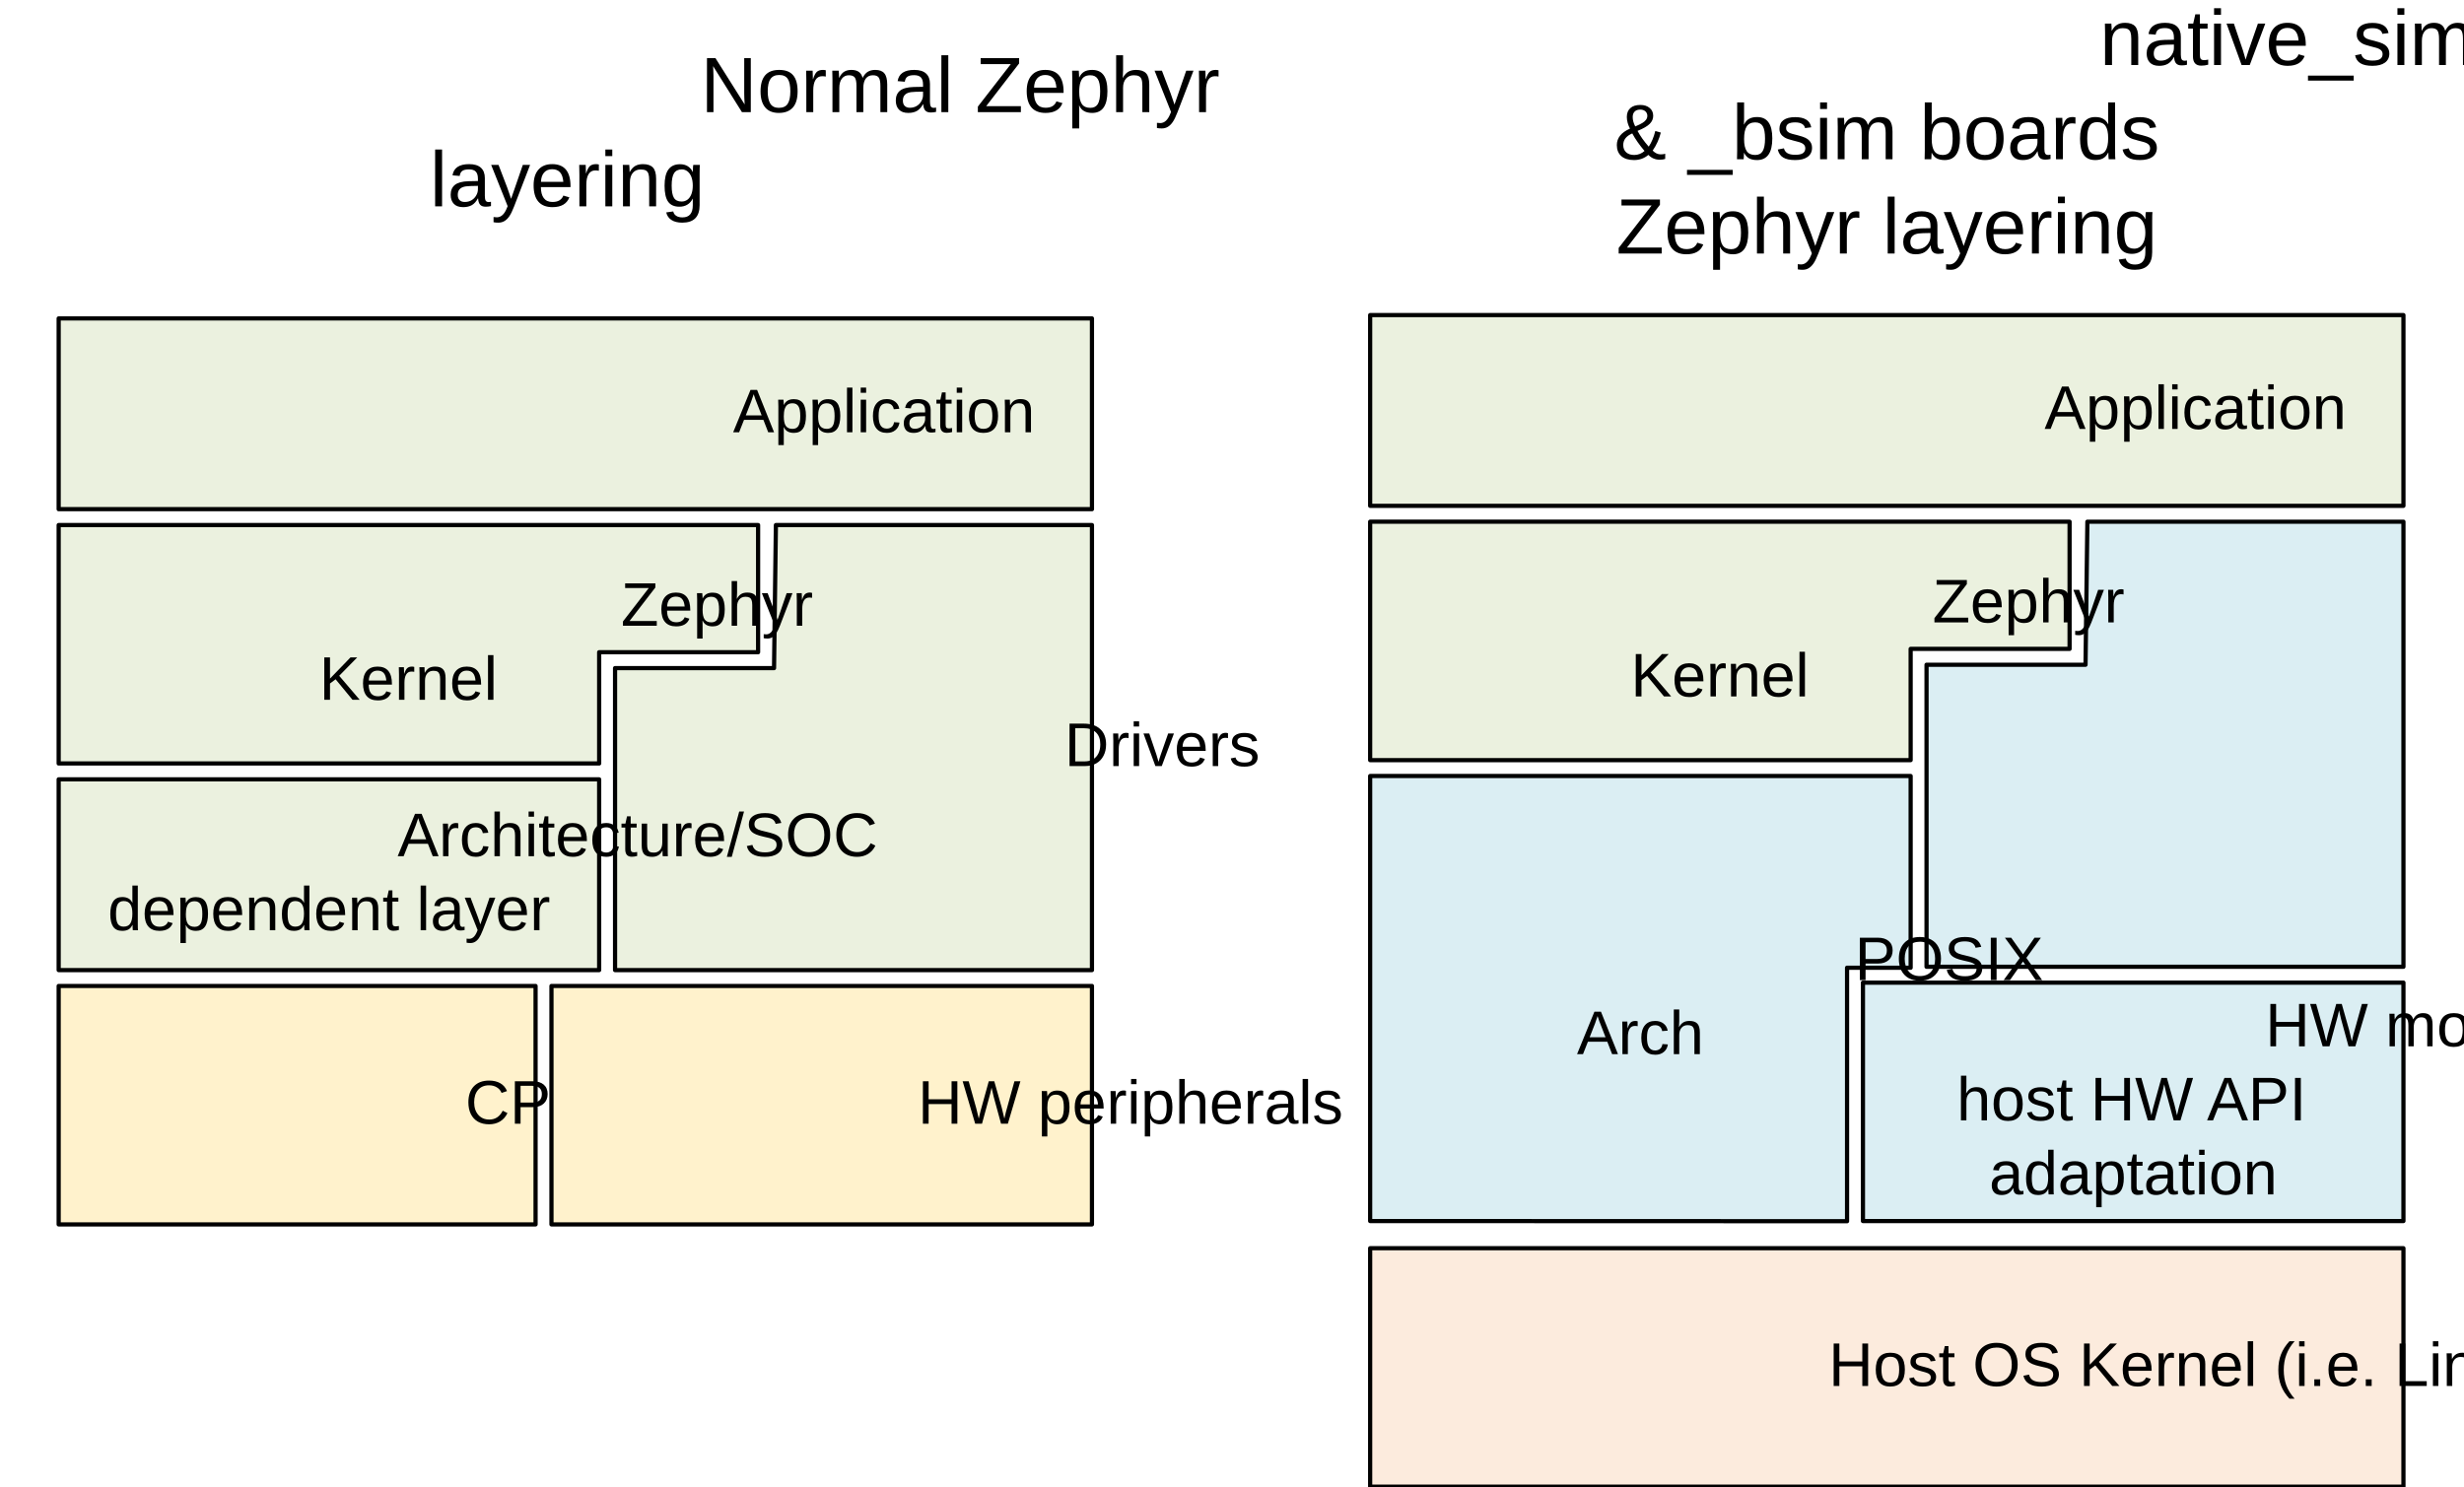
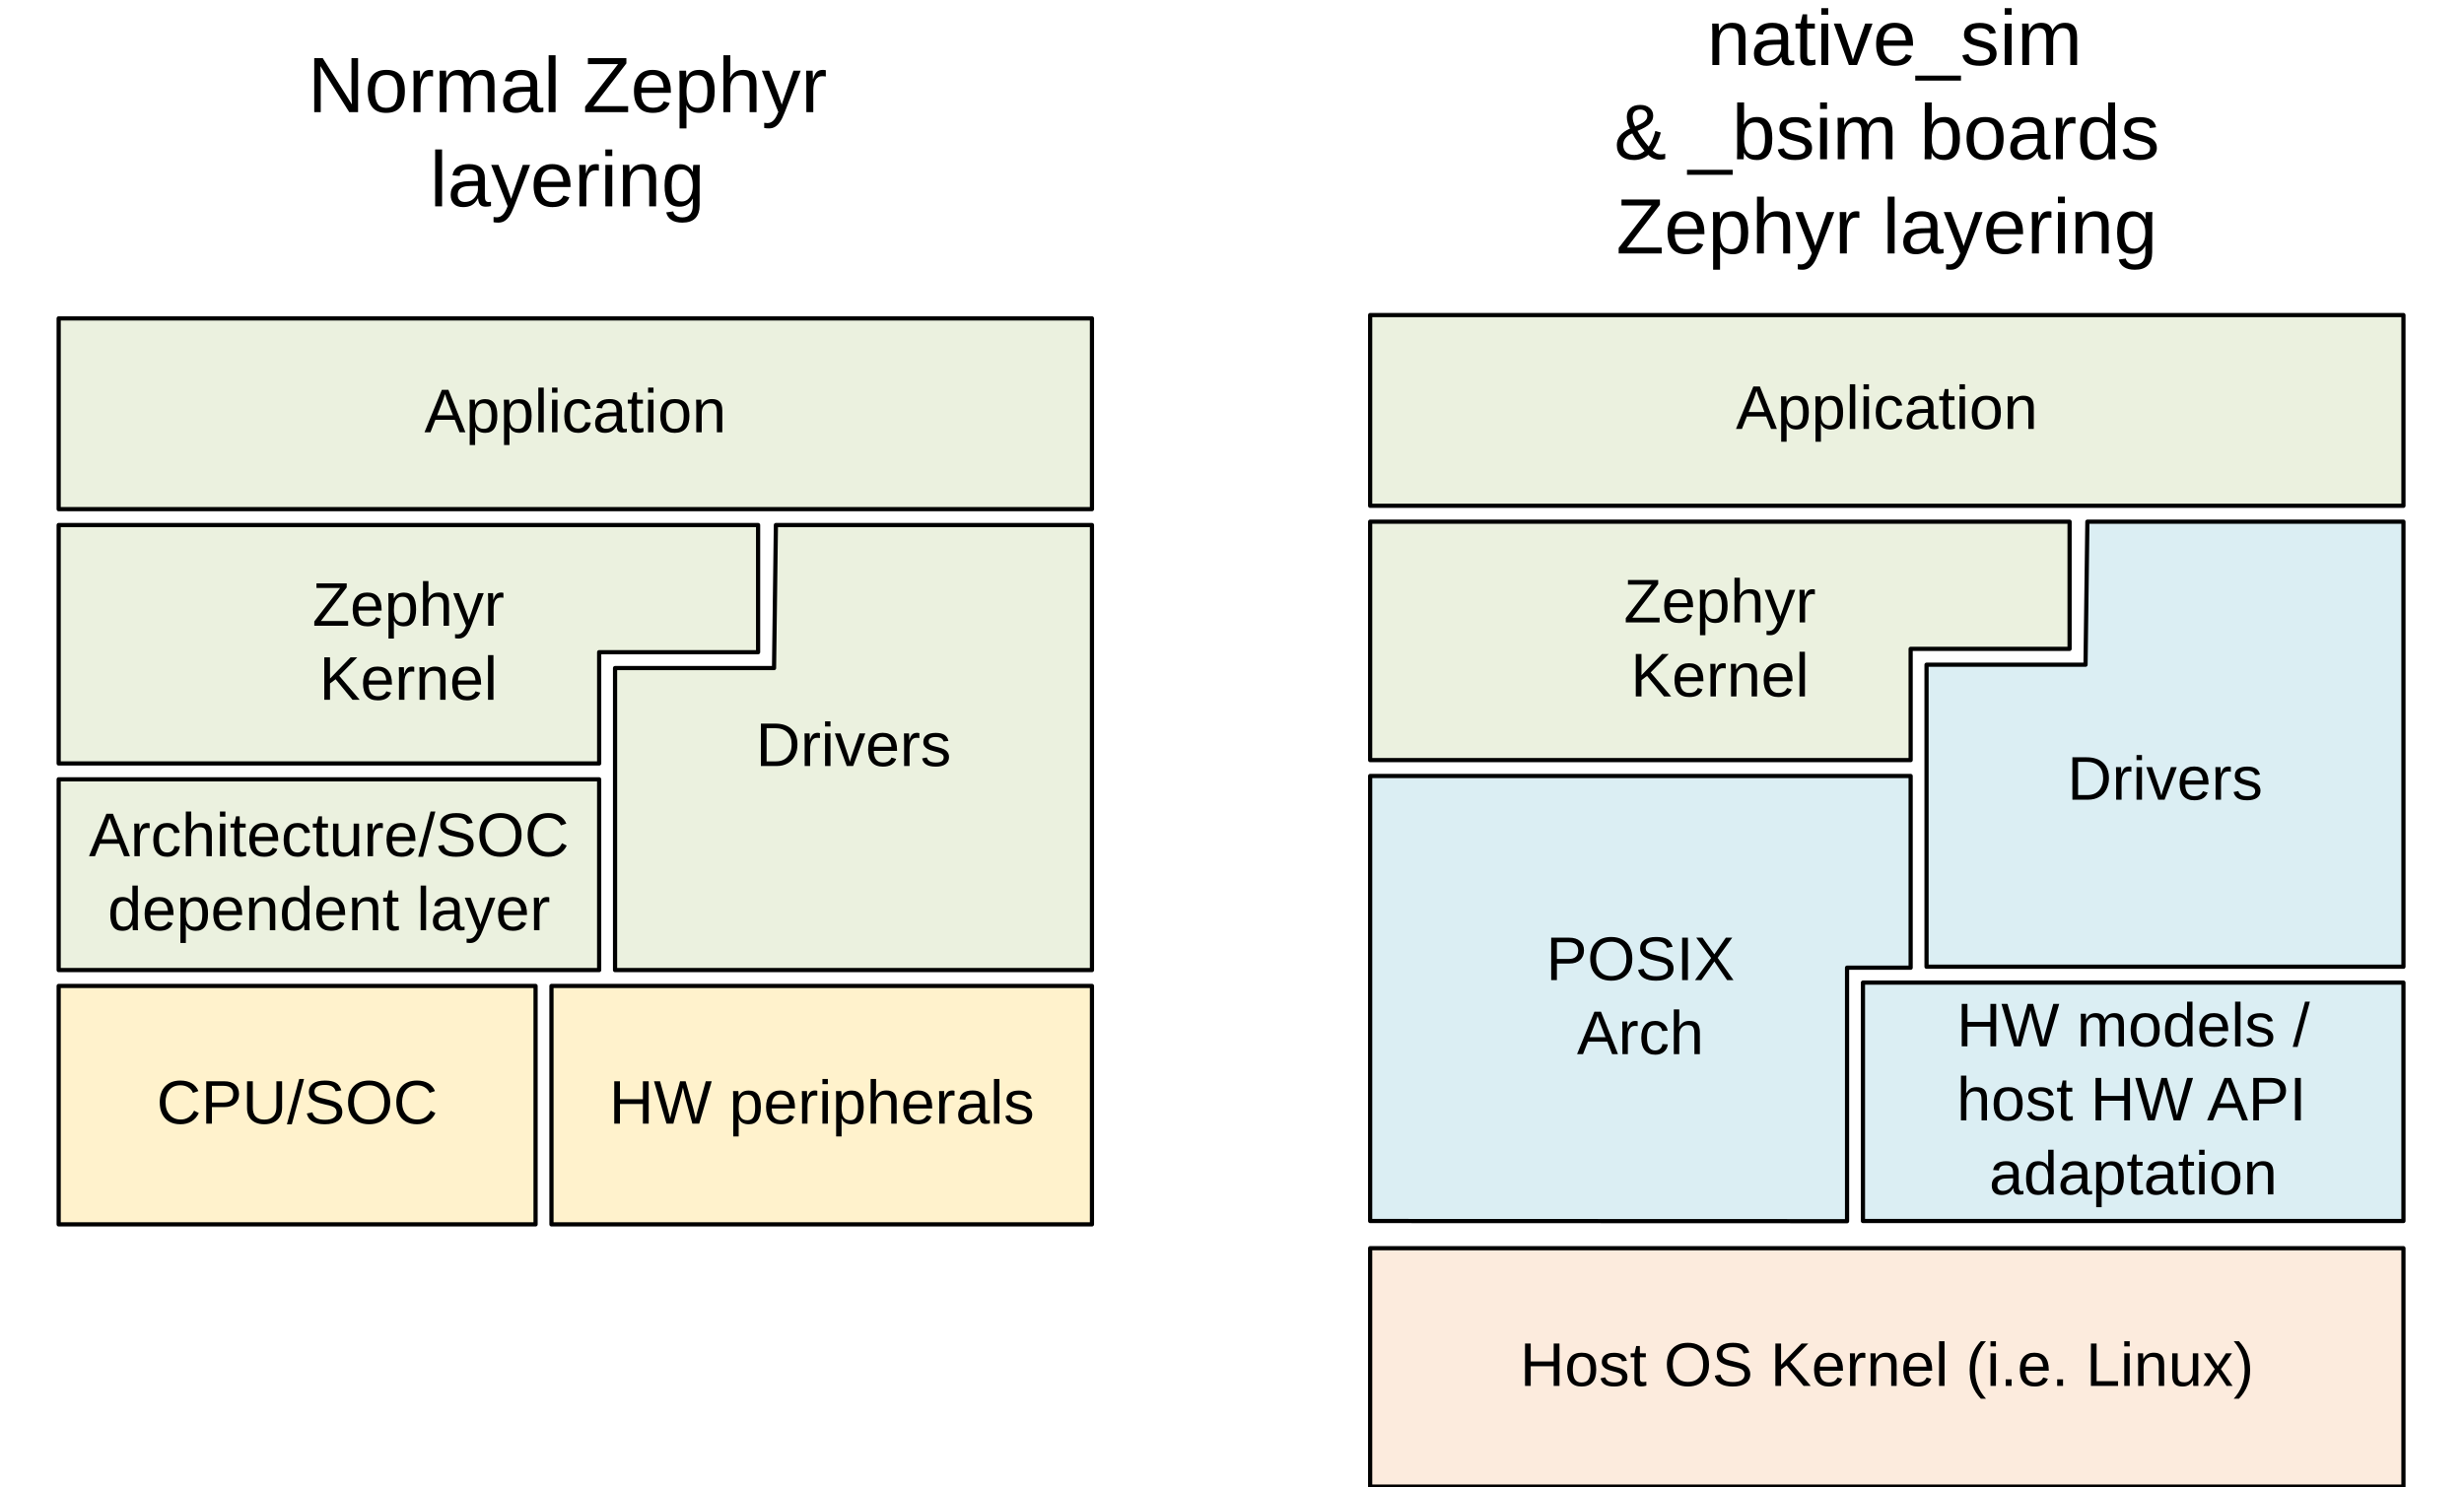
- <svg xmlns="http://www.w3.org/2000/svg" xmlns:ns1="http://schemas.microsoft.com/visio/2003/SVGExtensions/" width="6.102in" height="3.681in" viewBox="0 0 439.37 265.039" xml:space="preserve" color-interpolation-filters="sRGB" class="st9">
-   <ns1:documentProperties ns1:langID="1033" ns1:metric="true" ns1:viewMarkup="false">
-     <ns1:userDefs>
-       <ns1:ud ns1:nameU="msvSubprocessMaster" ns1:prompt="" ns1:val="VT4(Rectangle)" />
-       <ns1:ud ns1:nameU="msvNoAutoConnect" ns1:val="VT0(1):26" />
-     </ns1:userDefs>
-   </ns1:documentProperties>
-   <style type="text/css">
- 	
- 		.st1 {fill:#fff2cc;stroke:#000000;stroke-linecap:round;stroke-linejoin:round;stroke-width:0.75}
- 		.st2 {fill:#000000;font-family:Arial;font-size:0.917em}
- 		.st3 {fill:#ebf1df;stroke:#000000;stroke-linecap:round;stroke-linejoin:round;stroke-width:0.75}
- 		.st4 {font-size:1em}
- 		.st5 {fill:#fcebdd;stroke:#000000;stroke-linecap:round;stroke-linejoin:round;stroke-width:0.75}
- 		.st6 {fill:#dbeef3;stroke:#000000;stroke-linecap:round;stroke-linejoin:round;stroke-width:0.75}
- 		.st7 {fill:none;stroke:none;stroke-linecap:round;stroke-linejoin:round;stroke-width:0.75}
- 		.st8 {fill:#000000;font-family:Arial;font-size:1.167em}
- 		.st9 {fill:none;fill-rule:evenodd;font-size:12px;overflow:visible;stroke-linecap:square;stroke-miterlimit:3}
- 	
- 	</style>
-   <g ns1:mID="14" ns1:index="6" ns1:groupContext="foregroundPage">
-     <ns1:pageProperties ns1:drawingScale="0.0393701" ns1:pageScale="0.0393701" ns1:drawingUnits="24" ns1:shadowOffsetX="8.50394" ns1:shadowOffsetY="-8.50394" />
-     <g id="shape1-1" ns1:mID="1" ns1:groupContext="shape" transform="translate(10.4612,-46.6765)">
-       <ns1:textBlock ns1:margins="rect(4,4,4,4)" ns1:tabSpace="42.5197" />
-       <ns1:textRect cx="42.52" cy="243.78" width="85.04" height="42.52" />
-       <rect x="0" y="222.52" width="85.039" height="42.52" class="st1" />
-       <text x="17.46" y="247.08" class="st2" ns1:langID="6153">
-         <ns1:paragraph ns1:horizAlign="1" />
-         <ns1:tabList />CPU/SOC</text>
+ <svg xmlns="http://www.w3.org/2000/svg" width="585.827" height="353.386" class="st9" color-interpolation-filters="sRGB" viewBox="0 0 439.37 265.039" xml:space="preserve">
+   <style type="text/css">.st1{fill:#fff2cc;stroke:#000;stroke-linecap:round;stroke-linejoin:round;stroke-width:.75}.st2{fill:#000;font-family:Arial;font-size:.917em}.st3{fill:#ebf1df;stroke:#000;stroke-linecap:round;stroke-linejoin:round;stroke-width:.75}.st4{font-size:1em}.st5{fill:#fcebdd;stroke-linecap:round;stroke-linejoin:round;stroke-width:.75}.st5,.st6{stroke:#000}.st6,.st7{stroke-linecap:round;stroke-linejoin:round;stroke-width:.75}.st6{fill:#dbeef3}.st7{fill:none;stroke:none}.st8{fill:#000;font-family:Arial;font-size:1.167em}.st9{fill:none;fill-rule:evenodd;font-size:12px;overflow:visible;stroke-linecap:square;stroke-miterlimit:3}</style>
+   <g>
+     <g id="shape1-1" transform="translate(10.4612,-46.6765)">
+       <rect width="85.039" height="42.52" x="0" y="222.52" class="st1" />
+       <text x="17.46" y="247.08" class="st2">CPU/SOC</text>
    </g>
-     <g id="shape2-4" ns1:mID="2" ns1:groupContext="shape" transform="translate(98.3352,-46.6765)">
-       <ns1:textBlock ns1:margins="rect(4,4,4,4)" ns1:tabSpace="42.5197" />
-       <ns1:textRect cx="48.189" cy="243.78" width="96.38" height="42.52" />
-       <rect x="0" y="222.52" width="96.378" height="42.52" class="st1" />
-       <text x="10.29" y="247.08" class="st2" ns1:langID="6153">
-         <ns1:paragraph ns1:horizAlign="1" />
-         <ns1:tabList />HW peripherals</text>
+     <g id="shape2-4" transform="translate(98.3352,-46.6765)">
+       <rect width="96.378" height="42.52" x="0" y="222.52" class="st1" />
+       <text x="10.29" y="247.08" class="st2">HW peripherals</text>
    </g>
-     <g id="shape3-7" ns1:mID="3" ns1:groupContext="shape" transform="translate(109.674,-92.0309)">
-       <ns1:textBlock ns1:margins="rect(4,4,4,4)" ns1:tabSpace="42.5197" />
-       <ns1:textRect cx="42.52" cy="225.354" width="85.04" height="79.37" />
+     <g id="shape3-7" transform="translate(109.674,-92.0309)">
      <path d="M0 265.04 L85.04 265.04 L85.04 185.67 L28.68 185.67 L28.35 211.18 L0 211.18 L0 265.04 Z" class="st3" />
-       <text x="25.1" y="228.65" class="st2" ns1:langID="6153">
-         <ns1:paragraph ns1:horizAlign="1" />
-         <ns1:tabList />Drivers</text>
+       <text x="25.1" y="228.65" class="st2">Drivers</text>
    </g>
-     <g id="shape4-10" ns1:mID="4" ns1:groupContext="shape" transform="translate(10.4612,-92.0309)">
-       <ns1:textBlock ns1:margins="rect(4,4,4,4)" ns1:tabSpace="42.5197" />
-       <ns1:textRect cx="48.189" cy="248.031" width="96.38" height="34.016" />
-       <rect x="0" y="231.024" width="96.378" height="34.016" class="st3" />
-       <text x="5.4" y="244.73" class="st2" ns1:langID="6153">
-         <ns1:paragraph ns1:horizAlign="1" />
-         <ns1:tabList />Architecture/SOC <tspan x="8.74" dy="1.2em" class="st4">dependent layer</tspan>
+     <g id="shape4-10" transform="translate(10.4612,-92.0309)">
+       <rect width="96.378" height="34.016" x="0" y="231.024" class="st3" />
+       <text x="5.4" y="244.73" class="st2">Architecture/SOC <tspan x="8.74" class="st4" dy="1.2em">dependent layer</tspan>
      </text>
    </g>
-     <g id="shape5-14" ns1:mID="5" ns1:groupContext="shape" transform="translate(10.4612,-128.881)">
-       <ns1:textBlock ns1:margins="rect(4,4,4,4)" ns1:tabSpace="42.5197" />
-       <ns1:textRect cx="62.362" cy="243.78" width="124.73" height="42.52" />
+     <g id="shape5-14" transform="translate(10.4612,-128.881)">
      <path d="M0 265.04 L96.38 265.04 L96.38 245.2 L124.72 245.2 L124.72 222.52 L85.04 222.52 L0 222.52 L0 265.04 Z" class="st3" />
-       <text x="45.24" y="240.48" class="st2" ns1:langID="6153">
-         <ns1:paragraph ns1:horizAlign="1" />
-         <ns1:tabList />Zephyr<ns1:lf />
-         <tspan x="46.46" dy="1.2em" class="st4">Kernel</tspan>
+       <text x="45.24" y="240.48" class="st2">Zephyr<tspan x="46.46" class="st4" dy="1.2em">Kernel</tspan>
      </text>
    </g>
-     <g id="shape6-18" ns1:mID="6" ns1:groupContext="shape" transform="translate(10.4612,-174.236)">
-       <ns1:textBlock ns1:margins="rect(4,4,4,4)" ns1:tabSpace="42.5197" />
-       <ns1:textRect cx="92.126" cy="248.031" width="184.26" height="34.016" />
-       <rect x="0" y="231.024" width="184.252" height="34.016" class="st3" />
-       <text x="65.22" y="251.33" class="st2" ns1:langID="6153">
-         <ns1:paragraph ns1:horizAlign="1" />
-         <ns1:tabList />Application</text>
+     <g id="shape6-18" transform="translate(10.4612,-174.236)">
+       <rect width="184.252" height="34.016" x="0" y="231.024" class="st3" />
+       <text x="65.22" y="251.33" class="st2">Application</text>
    </g>
-     <g id="shape7-21" ns1:mID="7" ns1:groupContext="shape" transform="translate(244.319,0.0951231)">
-       <ns1:textBlock ns1:margins="rect(4,4,4,4)" ns1:tabSpace="42.5197" />
-       <ns1:textRect cx="92.126" cy="243.78" width="184.26" height="42.52" />
-       <rect x="0" y="222.52" width="184.252" height="42.52" class="st5" />
-       <text x="26.71" y="247.08" class="st2" ns1:langID="6153">
-         <ns1:paragraph ns1:horizAlign="1" />
-         <ns1:tabList />Host OS Kernel (i.e. Linux)</text>
+     <g id="shape7-21" transform="translate(244.319,0.0951231)">
+       <rect width="184.252" height="42.52" x="0" y="222.52" class="st5" />
+       <text x="26.71" y="247.08" class="st2">Host OS Kernel (i.e. Linux)</text>
    </g>
-     <g id="shape8-24" ns1:mID="8" ns1:groupContext="shape" transform="translate(332.193,-47.2733)">
-       <ns1:textBlock ns1:margins="rect(4,4,4,4)" ns1:tabSpace="42.5197" />
-       <ns1:textRect cx="48.189" cy="243.78" width="96.38" height="42.52" />
-       <rect x="0" y="222.52" width="96.378" height="42.52" class="st6" />
-       <text x="16.71" y="233.88" class="st2" ns1:langID="6153">
-         <ns1:paragraph ns1:horizAlign="1" />
-         <ns1:tabList />HW models / <ns1:newlineChar />
-         <tspan x="16.71" dy="1.2em" class="st4">host HW API </tspan>
-         <tspan x="22.5" dy="1.2em" class="st4">adaptation</tspan>
+     <g id="shape8-24" transform="translate(332.193,-47.2733)">
+       <rect width="96.378" height="42.52" x="0" y="222.52" class="st6" />
+       <text x="16.71" y="233.88" class="st2">HW models / <tspan x="16.71" class="st4" dy="1.2em">host HW API </tspan>
+         <tspan x="22.5" class="st4" dy="1.2em">adaptation</tspan>
      </text>
    </g>
-     <g id="shape9-29" ns1:mID="9" ns1:groupContext="shape" transform="translate(343.532,-92.6276)">
-       <ns1:textBlock ns1:margins="rect(4,4,4,4)" ns1:tabSpace="42.5197" />
-       <ns1:textRect cx="42.52" cy="225.354" width="85.04" height="79.37" />
+     <g id="shape9-29" transform="translate(343.532,-92.6276)">
      <path d="M0 265.04 L85.04 265.04 L85.04 185.67 L28.68 185.67 L28.35 211.18 L0 211.18 L0 265.04 Z" class="st6" />
-       <text x="25.1" y="235.25" class="st2" ns1:langID="6153">
-         <ns1:paragraph ns1:horizAlign="1" />
-         <ns1:tabList />
-         <ns1:newlineChar />Drivers</text>
+       <text x="25.1" y="235.25" class="st2">Drivers</text>
    </g>
-     <g id="shape10-32" ns1:mID="10" ns1:groupContext="shape" transform="translate(244.319,-47.2435)">
-       <ns1:textBlock ns1:margins="rect(4,4,4,4)" ns1:tabSpace="42.5197" />
-       <ns1:textRect cx="48.189" cy="225.339" width="96.38" height="79.4" />
+     <g id="shape10-32" transform="translate(244.319,-47.2435)">
      <path d="M0 265.01 L85.04 265.04 L85.04 219.83 L96.38 219.83 L96.38 185.64 L0 185.64 L0 265.01 Z" class="st6" />
-       <text x="31.38" y="222.04" class="st2" ns1:langID="6153">
-         <ns1:paragraph ns1:horizAlign="1" />
-         <ns1:tabList />POSIX<ns1:lf />
-         <tspan x="36.88" dy="1.2em" class="st4">Arch</tspan>
+       <text x="31.38" y="222.04" class="st2">POSIX<tspan x="36.88" class="st4" dy="1.2em">Arch</tspan>
      </text>
    </g>
-     <g id="shape11-36" ns1:mID="11" ns1:groupContext="shape" transform="translate(244.319,-129.478)">
-       <ns1:textBlock ns1:margins="rect(4,4,4,4)" ns1:tabSpace="42.5197" />
-       <ns1:textRect cx="62.362" cy="243.78" width="124.73" height="42.52" />
+     <g id="shape11-36" transform="translate(244.319,-129.478)">
      <path d="M0 265.04 L96.38 265.04 L96.38 245.2 L124.72 245.2 L124.72 222.52 L85.04 222.52 L0 222.52 L0 265.04 Z" class="st3" />
-       <text x="45.24" y="240.48" class="st2" ns1:langID="6153">
-         <ns1:paragraph ns1:horizAlign="1" />
-         <ns1:tabList />Zephyr<ns1:lf />
-         <tspan x="46.46" dy="1.2em" class="st4">Kernel</tspan>
+       <text x="45.24" y="240.48" class="st2">Zephyr<tspan x="46.46" class="st4" dy="1.2em">Kernel</tspan>
      </text>
    </g>
-     <g id="shape12-40" ns1:mID="12" ns1:groupContext="shape" transform="translate(244.319,-174.832)">
-       <ns1:textBlock ns1:margins="rect(4,4,4,4)" ns1:tabSpace="42.5197" />
-       <ns1:textRect cx="92.126" cy="248.031" width="184.26" height="34.016" />
-       <rect x="0" y="231.024" width="184.252" height="34.016" class="st3" />
-       <text x="65.22" y="251.33" class="st2" ns1:langID="6153">
-         <ns1:paragraph ns1:horizAlign="1" />
-         <ns1:tabList />Application</text>
+     <g id="shape12-40" transform="translate(244.319,-174.832)">
+       <rect width="184.252" height="34.016" x="0" y="231.024" class="st3" />
+       <text x="65.22" y="251.33" class="st2">Application</text>
    </g>
-     <g id="shape13-43" ns1:mID="13" ns1:groupContext="shape" transform="translate(33.847,-226.677)">
-       <ns1:textBlock ns1:margins="rect(4,4,4,4)" ns1:tabSpace="42.5197" />
-       <ns1:textRect cx="67.323" cy="250.866" width="134.65" height="28.346" />
-       <rect x="0" y="236.693" width="134.646" height="28.346" class="st7" />
-       <text x="21.03" y="246.67" class="st8" ns1:langID="6153">
-         <ns1:paragraph ns1:horizAlign="1" />
-         <ns1:tabList />Normal Zephyr <tspan x="42.81" dy="1.2em" class="st4">layering</tspan>
+     <g id="shape13-43" transform="translate(33.847,-226.677)">
+       <rect width="134.646" height="28.346" x="0" y="236.693" class="st7" />
+       <text x="21.03" y="246.67" class="st8">Normal Zephyr <tspan x="42.81" class="st4" dy="1.2em">layering</tspan>
      </text>
    </g>
-     <g id="shape14-47" ns1:mID="14" ns1:groupContext="shape" transform="translate(244.319,-226.677)">
-       <ns1:textBlock ns1:margins="rect(4,4,4,4)" ns1:tabSpace="42.5197" />
-       <ns1:textRect cx="92.126" cy="250.866" width="184.26" height="28.346" />
-       <rect x="0" y="236.693" width="184.252" height="28.346" class="st7" />
-       <text x="60.05" y="238.27" class="st8" ns1:langID="6153">
-         <ns1:paragraph ns1:horizAlign="1" />
-         <ns1:tabList />native_sim <ns1:newlineChar />
-         <tspan x="43.49" dy="1.2em" class="st4">&amp; _bsim boards <ns1:lf />
-         </tspan>
-         <tspan x="43.88" dy="1.2em" class="st4">Zephyr layering</tspan>
+     <g id="shape14-47" transform="translate(244.319,-226.677)">
+       <rect width="184.252" height="28.346" x="0" y="236.693" class="st7" />
+       <text x="60.05" y="238.27" class="st8">native_sim <tspan x="43.49" class="st4" dy="1.2em">&amp; _bsim boards </tspan>
+         <tspan x="43.88" class="st4" dy="1.2em">Zephyr layering</tspan>
      </text>
    </g>
  </g>
</svg>
